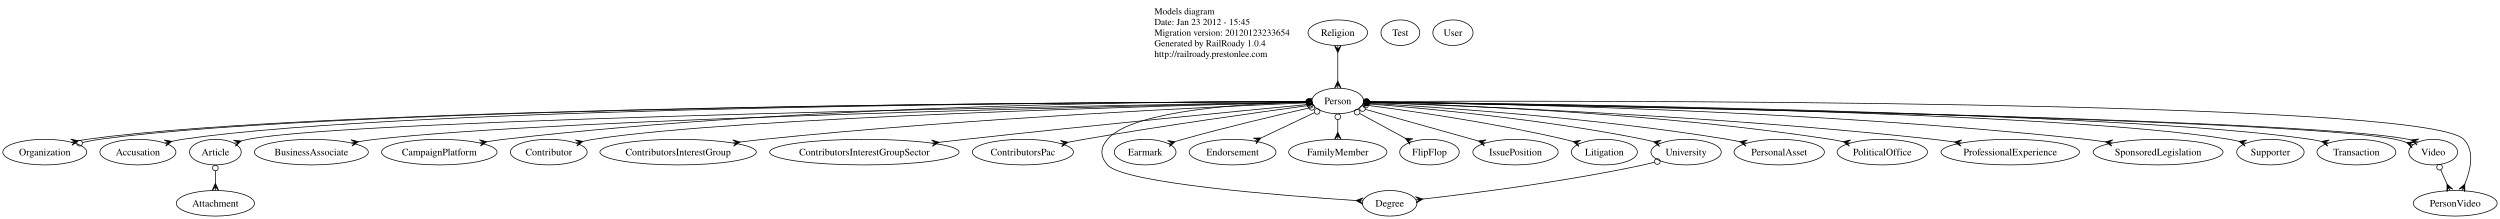
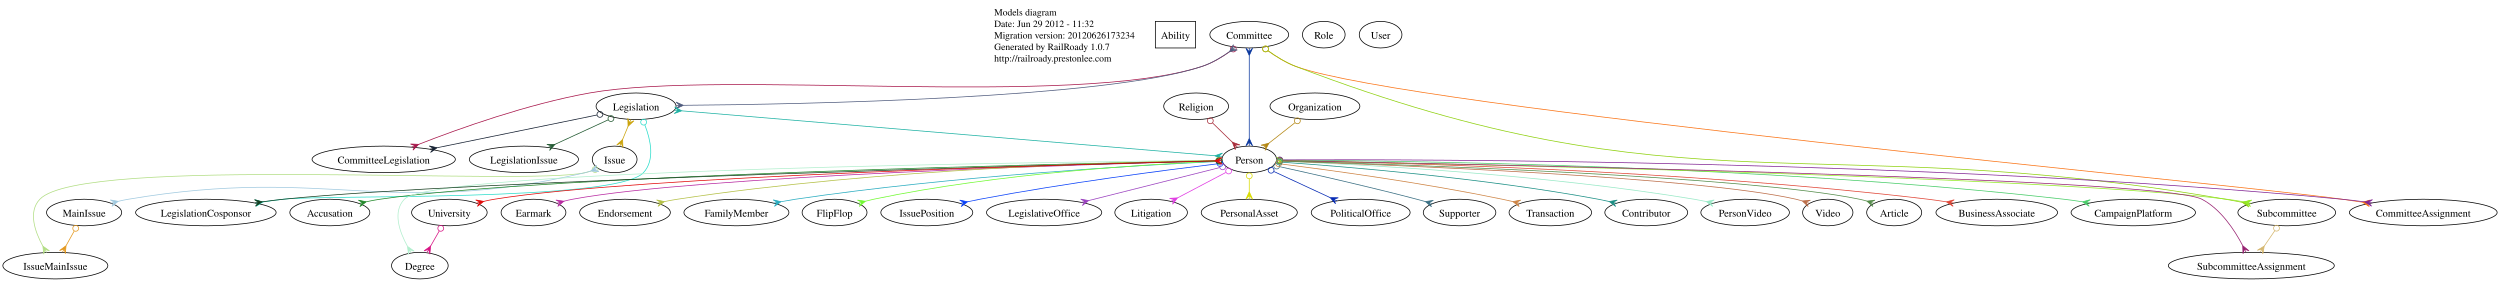
- <svg xmlns="http://www.w3.org/2000/svg" width="3517pt" height="308pt" viewBox="0.00 0.00 3517.00 308.00">
-   <g id="graph1" class="graph" transform="scale(1 1) rotate(0) translate(4 304)">
-     <polygon fill="white" stroke="white" points="-4,5 -4,-304 3514,-304 3514,5 -4,5" />
+ <svg xmlns="http://www.w3.org/2000/svg" width="3388pt" height="382pt" viewBox="0.00 0.00 3388.00 382.00">
+   <g id="graph1" class="graph" transform="scale(1 1) rotate(0) translate(4 378)">
+     <polygon fill="white" stroke="white" points="-4,5 -4,-378 3385,-378 3385,5 -4,5" />
    <g id="node1" class="node">
-       <text text-anchor="start" x="1620" y="-283.8" font-family="Times,serif" font-size="13.00">Models diagram</text>
-       <text text-anchor="start" x="1620" y="-268.8" font-family="Times,serif" font-size="13.00">Date: Jan 23 2012 - 15:45</text>
-       <text text-anchor="start" x="1620" y="-253.8" font-family="Times,serif" font-size="13.00">Migration version: 20120123233654</text>
-       <text text-anchor="start" x="1620" y="-238.8" font-family="Times,serif" font-size="13.00">Generated by RailRoady 1.0.4</text>
-       <text text-anchor="start" x="1620" y="-223.8" font-family="Times,serif" font-size="13.00">http://railroady.prestonlee.com</text>
+       <text text-anchor="start" x="1343.31" y="-357" font-family="Times,serif" font-size="13.00">Models diagram</text>
+       <text text-anchor="start" x="1343.31" y="-341.4" font-family="Times,serif" font-size="13.00">Date: Jun 29 2012 - 11:32</text>
+       <text text-anchor="start" x="1343.31" y="-325.8" font-family="Times,serif" font-size="13.00">Migration version: 20120626173234</text>
+       <text text-anchor="start" x="1343.31" y="-310.2" font-family="Times,serif" font-size="13.00">Generated by RailRoady 1.0.7</text>
+       <text text-anchor="start" x="1343.31" y="-294.6" font-family="Times,serif" font-size="13.00">http://railroady.prestonlee.com</text>
    </g>
    <g id="node2" class="node">
-       <ellipse fill="none" stroke="black" cx="190" cy="-90" rx="53.498" ry="18" />
-       <text text-anchor="middle" x="190" y="-85.4" font-family="Times,serif" font-size="14.00">Accusation</text>
+       <polygon fill="none" stroke="black" points="1616.26,-349 1561.74,-349 1561.74,-313 1616.26,-313 1616.26,-349" />
+       <text text-anchor="middle" x="1589" y="-325.4" font-family="Times,serif" font-size="14.00">Ability</text>
    </g>
    <g id="node3" class="node">
-       <ellipse fill="none" stroke="black" cx="299" cy="-90" rx="36.344" ry="18" />
-       <text text-anchor="middle" x="299" y="-85.4" font-family="Times,serif" font-size="14.00">Article</text>
+       <ellipse fill="none" stroke="black" cx="443" cy="-90" rx="54.218" ry="18" />
+       <text text-anchor="middle" x="443" y="-84.4" font-family="Times,serif" font-size="14.00">Accusation</text>
    </g>
    <g id="node4" class="node">
-       <ellipse fill="none" stroke="black" cx="299" cy="-18" rx="55.011" ry="18" />
-       <text text-anchor="middle" x="299" y="-13.4" font-family="Times,serif" font-size="14.00">Attachment</text>
+       <ellipse fill="none" stroke="black" cx="2702" cy="-90" rx="82.382" ry="18" />
+       <text text-anchor="middle" x="2702" y="-84.4" font-family="Times,serif" font-size="14.00">BusinessAssociate</text>
+     </g>
+     <g id="node5" class="node">
+       <ellipse fill="none" stroke="black" cx="2887" cy="-90" rx="84.287" ry="18" />
+       <text text-anchor="middle" x="2887" y="-84.4" font-family="Times,serif" font-size="14.00">CampaignPlatform</text>
+     </g>
+     <g id="node6" class="node">
+       <ellipse fill="none" stroke="black" cx="1689" cy="-331" rx="53.426" ry="18" />
+       <text text-anchor="middle" x="1689" y="-325.4" font-family="Times,serif" font-size="14.00">Committee</text>
+     </g>
+     <g id="node7" class="node">
+       <ellipse fill="none" stroke="black" cx="3280" cy="-90" rx="100.135" ry="18" />
+       <text text-anchor="middle" x="3280" y="-84.4" font-family="Times,serif" font-size="14.00">CommitteeAssignment</text>
+     </g>
+     <g id="edge4" class="edge">
+       <path fill="none" stroke="#fa7315" d="M1714.34,-309.201C1725.29,-301.288 1738.64,-292.985 1752,-288 1900.8,-232.478 3012.73,-130.13 3170,-108 3178.92,-106.744 3188.25,-105.382 3197.53,-103.994" />
+       <ellipse fill="none" stroke="#fa7315" cx="1711.06" cy="-311.651" rx="4" ry="4" />
+       <polygon fill="#fa7315" stroke="#fa7315" points="3197.67,-103.972 3208.23,-106.93 3202.61,-103.226 3207.56,-102.481 3207.56,-102.481 3207.56,-102.481 3202.61,-103.226 3206.89,-98.031 3197.67,-103.972 3197.67,-103.972" />
+     </g>
+     <g id="node8" class="node">
+       <ellipse fill="none" stroke="black" cx="516" cy="-162" rx="97.096" ry="18" />
+       <text text-anchor="middle" x="516" y="-156.4" font-family="Times,serif" font-size="14.00">CommitteeLegislation</text>
+     </g>
+     <g id="edge8" class="edge">
+       <path fill="none" stroke="#a61348" d="M1663.91,-309.01C1652.72,-300.895 1638.93,-292.494 1625,-288 1449.3,-231.32 976.764,-284.338 795,-252 711.419,-237.13 618.175,-203.795 563.431,-182.409" />
+       <ellipse fill="none" stroke="#a61348" cx="1667.33" cy="-311.582" rx="4" ry="4" />
+       <polygon fill="#a61348" stroke="#a61348" points="563.301,-182.357 555.647,-174.505 558.649,-180.525 553.997,-178.692 553.997,-178.692 553.997,-178.692 558.649,-180.525 552.348,-182.879 563.301,-182.357 563.301,-182.357" />
+     </g>
+     <g id="node17" class="node">
+       <ellipse fill="none" stroke="black" cx="858" cy="-234" rx="54.225" ry="18" />
+       <text text-anchor="middle" x="858" y="-228.4" font-family="Times,serif" font-size="14.00">Legislation</text>
+     </g>
+     <g id="edge10" class="edge">
+       <path fill="none" stroke="#505c7e" d="M1662.01,-307.863C1651.16,-300.194 1638.12,-292.418 1625,-288 1495.5,-244.383 1082.49,-236.633 922.331,-235.278" />
+       <polygon fill="#505c7e" stroke="#505c7e" points="1662.16,-307.978 1667.52,-317.543 1666.18,-310.951 1670.2,-313.925 1670.2,-313.925 1670.2,-313.925 1666.18,-310.951 1672.88,-310.308 1662.16,-307.978 1662.16,-307.978" />
+       <polygon fill="#505c7e" stroke="#505c7e" points="922.153,-235.276 912.189,-230.697 917.153,-235.237 912.153,-235.197 912.153,-235.197 912.153,-235.197 917.153,-235.237 912.118,-239.697 922.153,-235.276 922.153,-235.276" />
+     </g>
+     <g id="node24" class="node">
+       <ellipse fill="none" stroke="black" cx="1689" cy="-162" rx="36.988" ry="18" />
+       <text text-anchor="middle" x="1689" y="-156.4" font-family="Times,serif" font-size="14.00">Person</text>
+     </g>
+     <g id="edge6" class="edge">
+       <path fill="none" stroke="#09369d" d="M1689,-302.412C1689,-271.426 1689,-221.434 1689,-190.489" />
+       <polygon fill="#09369d" stroke="#09369d" points="1689,-302.757 1684.5,-312.757 1689,-307.757 1689,-312.757 1689,-312.757 1689,-312.757 1689,-307.757 1693.5,-312.757 1689,-302.757 1689,-302.757" />
+       <polygon fill="#09369d" stroke="#09369d" points="1689,-190.399 1693.5,-180.399 1689,-185.399 1689,-180.399 1689,-180.399 1689,-180.399 1689,-185.399 1684.5,-180.399 1689,-190.399 1689,-190.399" />
+     </g>
+     <g id="node29" class="node">
+       <ellipse fill="none" stroke="black" cx="3095" cy="-90" rx="66.237" ry="18" />
+       <text text-anchor="middle" x="3095" y="-84.4" font-family="Times,serif" font-size="14.00">Subcommittee</text>
    </g>
    <g id="edge2" class="edge">
-       <path fill="none" stroke="black" d="M299,-63.64C299,-58.063 299,-52.132 299,-46.476" />
-       <ellipse fill="none" stroke="black" cx="299" cy="-67.697" rx="4" ry="4" />
-       <polygon fill="black" stroke="black" points="299,-46.104 303.5,-36.104 299,-41.104 299,-36.104 299,-36.104 299,-36.104 299,-41.104 294.5,-36.104 299,-46.104 299,-46.104" />
-     </g>
-     <g id="node5" class="node">
-       <ellipse fill="none" stroke="black" cx="434" cy="-90" rx="80.248" ry="18" />
-       <text text-anchor="middle" x="434" y="-85.4" font-family="Times,serif" font-size="14.00">BusinessAssociate</text>
-     </g>
-     <g id="node6" class="node">
-       <ellipse fill="none" stroke="black" cx="614" cy="-90" rx="81.254" ry="18" />
-       <text text-anchor="middle" x="614" y="-85.4" font-family="Times,serif" font-size="14.00">CampaignPlatform</text>
-     </g>
-     <g id="node7" class="node">
-       <ellipse fill="none" stroke="black" cx="768" cy="-90" rx="54.006" ry="18" />
-       <text text-anchor="middle" x="768" y="-85.4" font-family="Times,serif" font-size="14.00">Contributor</text>
-     </g>
-     <g id="node8" class="node">
-       <ellipse fill="none" stroke="black" cx="950" cy="-90" rx="110.022" ry="18" />
-       <text text-anchor="middle" x="950" y="-85.4" font-family="Times,serif" font-size="14.00">ContributorsInterestGroup</text>
+       <path fill="none" stroke="#8fd00f" d="M1714.38,-309.304C1725.33,-301.408 1738.68,-293.09 1752,-288 2280.43,-86.106 2454.66,-204.797 3012,-108 3019.36,-106.722 3027.06,-105.283 3034.68,-103.797" />
+       <ellipse fill="none" stroke="#8fd00f" cx="1711.1" cy="-311.746" rx="4" ry="4" />
+       <polygon fill="#8fd00f" stroke="#8fd00f" points="3034.81,-103.771 3045.49,-106.239 3039.71,-102.798 3044.62,-101.825 3044.62,-101.825 3044.62,-101.825 3039.71,-102.798 3043.74,-97.411 3034.81,-103.771 3034.81,-103.771" />
    </g>
    <g id="node9" class="node">
-       <ellipse fill="none" stroke="black" cx="1212" cy="-90" rx="133.24" ry="18" />
-       <text text-anchor="middle" x="1212" y="-85.4" font-family="Times,serif" font-size="14.00">ContributorsInterestGroupSector</text>
+       <ellipse fill="none" stroke="black" cx="565" cy="-18" rx="38.371" ry="18" />
+       <text text-anchor="middle" x="565" y="-12.4" font-family="Times,serif" font-size="14.00">Degree</text>
    </g>
    <g id="node10" class="node">
-       <ellipse fill="none" stroke="black" cx="1435" cy="-90" rx="71.169" ry="18" />
-       <text text-anchor="middle" x="1435" y="-85.4" font-family="Times,serif" font-size="14.00">ContributorsPac</text>
+       <ellipse fill="none" stroke="black" cx="719" cy="-90" rx="43.921" ry="18" />
+       <text text-anchor="middle" x="719" y="-84.4" font-family="Times,serif" font-size="14.00">Earmark</text>
    </g>
    <g id="node11" class="node">
-       <ellipse fill="none" stroke="black" cx="1951" cy="-18" rx="38.356" ry="18" />
-       <text text-anchor="middle" x="1951" y="-13.4" font-family="Times,serif" font-size="14.00">Degree</text>
+       <ellipse fill="none" stroke="black" cx="843" cy="-90" rx="61.485" ry="18" />
+       <text text-anchor="middle" x="843" y="-84.4" font-family="Times,serif" font-size="14.00">Endorsement</text>
    </g>
    <g id="node12" class="node">
-       <ellipse fill="none" stroke="black" cx="1607" cy="-90" rx="43.404" ry="18" />
-       <text text-anchor="middle" x="1607" y="-85.4" font-family="Times,serif" font-size="14.00">Earmark</text>
+       <ellipse fill="none" stroke="black" cx="994" cy="-90" rx="71.171" ry="18" />
+       <text text-anchor="middle" x="994" y="-84.4" font-family="Times,serif" font-size="14.00">FamilyMember</text>
    </g>
    <g id="node13" class="node">
-       <ellipse fill="none" stroke="black" cx="1730" cy="-90" rx="61.067" ry="18" />
-       <text text-anchor="middle" x="1730" y="-85.4" font-family="Times,serif" font-size="14.00">Endorsement</text>
+       <ellipse fill="none" stroke="black" cx="1127" cy="-90" rx="43.97" ry="18" />
+       <text text-anchor="middle" x="1127" y="-84.4" font-family="Times,serif" font-size="14.00">FlipFlop</text>
    </g>
    <g id="node14" class="node">
-       <ellipse fill="none" stroke="black" cx="1878" cy="-90" rx="69.142" ry="18" />
-       <text text-anchor="middle" x="1878" y="-85.4" font-family="Times,serif" font-size="14.00">FamilyMember</text>
+       <ellipse fill="none" stroke="black" cx="829" cy="-162" rx="30.327" ry="18" />
+       <text text-anchor="middle" x="829" y="-156.4" font-family="Times,serif" font-size="14.00">Issue</text>
    </g>
    <g id="node15" class="node">
-       <ellipse fill="none" stroke="black" cx="2007" cy="-90" rx="41.895" ry="18" />
-       <text text-anchor="middle" x="2007" y="-85.4" font-family="Times,serif" font-size="14.00">FlipFlop</text>
+       <ellipse fill="none" stroke="black" cx="71" cy="-18" rx="71.171" ry="18" />
+       <text text-anchor="middle" x="71" y="-12.4" font-family="Times,serif" font-size="14.00">IssueMainIssue</text>
+     </g>
+     <g id="edge12" class="edge">
+       <path fill="none" stroke="#b1dd83" d="M798.498,-146.757C795.34,-145.67 792.137,-144.719 789,-144 708.869,-125.637 106.698,-167.528 50,-108 33.931,-91.129 43.187,-64.352 54.013,-44.572" />
+       <ellipse fill="none" stroke="#b1dd83" cx="802.458" cy="-148.26" rx="4" ry="4" />
+       <polygon fill="#b1dd83" stroke="#b1dd83" points="54.119,-44.392 63.062,-38.045 56.65,-40.08 59.181,-35.767 59.181,-35.767 59.181,-35.767 56.65,-40.08 55.3,-33.49 54.119,-44.392 54.119,-44.392" />
+     </g>
+     <g id="node22" class="node">
+       <ellipse fill="none" stroke="black" cx="110" cy="-90" rx="50.903" ry="18" />
+       <text text-anchor="middle" x="110" y="-84.4" font-family="Times,serif" font-size="14.00">MainIssue</text>
+     </g>
+     <g id="edge14" class="edge">
+       <path fill="none" stroke="#a0c9df" d="M796.593,-146.148C794.057,-145.32 791.507,-144.587 789,-144 520.68,-81.18 441.738,-153.833 170,-108 165.556,-107.25 160.971,-106.295 156.408,-105.221" />
+       <polygon fill="#a0c9df" stroke="#a0c9df" points="796.816,-146.232 804.62,-153.936 801.503,-147.975 806.189,-149.719 806.189,-149.719 806.189,-149.719 801.503,-147.975 807.758,-145.501 796.816,-146.232 796.816,-146.232" />
+       <polygon fill="#a0c9df" stroke="#a0c9df" points="156.212,-105.171 147.625,-98.351 151.365,-103.942 146.519,-102.713 146.519,-102.713 146.519,-102.713 151.365,-103.942 145.412,-107.075 156.212,-105.171 156.212,-105.171" />
    </g>
    <g id="node16" class="node">
-       <ellipse fill="none" stroke="black" cx="2128" cy="-90" rx="60.061" ry="18" />
-       <text text-anchor="middle" x="2128" y="-85.4" font-family="Times,serif" font-size="14.00">IssuePosition</text>
-     </g>
-     <g id="node17" class="node">
-       <ellipse fill="none" stroke="black" cx="2253" cy="-90" rx="46.437" ry="18" />
-       <text text-anchor="middle" x="2253" y="-85.4" font-family="Times,serif" font-size="14.00">Litigation</text>
+       <ellipse fill="none" stroke="black" cx="1252" cy="-90" rx="62.32" ry="18" />
+       <text text-anchor="middle" x="1252" y="-84.4" font-family="Times,serif" font-size="14.00">IssuePosition</text>
+     </g>
+     <g id="edge16" class="edge">
+       <path fill="none" stroke="#152031" d="M804.948,-222.141C746.922,-210.265 653.563,-191.156 588.732,-177.887" />
+       <ellipse fill="none" stroke="#152031" cx="809.019" cy="-222.975" rx="4" ry="4" />
+       <polygon fill="#152031" stroke="#152031" points="588.378,-177.814 579.484,-171.4 583.48,-176.812 578.581,-175.809 578.581,-175.809 578.581,-175.809 583.48,-176.812 577.679,-180.218 588.378,-177.814 588.378,-177.814" />
+     </g>
+     <g id="edge24" class="edge">
+       <path fill="none" stroke="#cba30c" d="M847.11,-206.714C844.716,-200.935 842.182,-194.818 839.792,-189.049" />
+       <polygon fill="#cba30c" stroke="#cba30c" points="847.152,-206.816 846.823,-217.777 849.066,-211.436 850.98,-216.055 850.98,-216.055 850.98,-216.055 849.066,-211.436 855.137,-214.333 847.152,-206.816 847.152,-206.816" />
+       <polygon fill="#cba30c" stroke="#cba30c" points="839.783,-189.028 840.113,-178.067 837.869,-184.408 835.955,-179.789 835.955,-179.789 835.955,-179.789 837.869,-184.408 831.798,-181.511 839.783,-189.028 839.783,-189.028" />
    </g>
    <g id="node18" class="node">
-       <ellipse fill="none" stroke="black" cx="59" cy="-90" rx="59.048" ry="18" />
-       <text text-anchor="middle" x="59" y="-85.4" font-family="Times,serif" font-size="14.00">Organization</text>
+       <ellipse fill="none" stroke="black" cx="275" cy="-90" rx="95.2" ry="18" />
+       <text text-anchor="middle" x="275" y="-84.4" font-family="Times,serif" font-size="14.00">LegislationCosponsor</text>
+     </g>
+     <g id="edge18" class="edge">
+       <path fill="none" stroke="#2adcca" d="M869.876,-208.68C877.706,-188.735 883.882,-161.097 868,-144 830.996,-104.166 433.997,-114.351 380,-108 371.043,-106.947 361.683,-105.676 352.399,-104.311" />
+       <ellipse fill="none" stroke="#2adcca" cx="868.272" cy="-212.487" rx="4" ry="4" />
+       <polygon fill="#2adcca" stroke="#2adcca" points="352.265,-104.29 343.049,-98.347 347.321,-103.544 342.377,-102.797 342.377,-102.797 342.377,-102.797 347.321,-103.544 341.705,-107.246 352.265,-104.29 352.265,-104.29" />
    </g>
    <g id="node19" class="node">
-       <ellipse fill="none" stroke="black" cx="1878" cy="-162" rx="36.344" ry="18" />
-       <text text-anchor="middle" x="1878" y="-157.4" font-family="Times,serif" font-size="14.00">Person</text>
-     </g>
-     <g id="edge4" class="edge">
-       <path fill="none" stroke="black" d="M112.03,-103.499C120.052,-105.31 128.225,-106.923 136,-108 477.742,-155.329 1589.02,-160.396 1831.18,-160.936" />
-       <ellipse fill="none" stroke="black" cx="107.973" cy="-102.547" rx="4" ry="4" />
-       <polygon fill="black" stroke="black" points="1831.4,-160.936 1841.39,-165.457 1836.4,-160.947 1841.4,-160.957 1841.4,-160.957 1841.4,-160.957 1836.4,-160.947 1841.4,-156.457 1831.4,-160.936 1831.4,-160.936" />
+       <ellipse fill="none" stroke="black" cx="706" cy="-162" rx="73.996" ry="18" />
+       <text text-anchor="middle" x="706" y="-156.4" font-family="Times,serif" font-size="14.00">LegislationIssue</text>
+     </g>
+     <g id="edge22" class="edge">
+       <path fill="none" stroke="#1f572f" d="M820.121,-215.556C798.3,-205.507 770.821,-192.852 748.295,-182.478" />
+       <ellipse fill="none" stroke="#1f572f" cx="823.973" cy="-217.329" rx="4" ry="4" />
+       <polygon fill="#1f572f" stroke="#1f572f" points="748.059,-182.369 740.858,-174.099 743.517,-180.278 738.976,-178.186 738.976,-178.186 738.976,-178.186 743.517,-180.278 737.094,-182.274 748.059,-182.369 748.059,-182.369" />
+     </g>
+     <g id="edge20" class="edge">
+       <path fill="none" stroke="#1db1a3" d="M920.366,-227.747C1080.14,-214.288 1501.44,-178.799 1642.34,-166.93" />
+       <polygon fill="#1db1a3" stroke="#1db1a3" points="919.947,-227.782 909.605,-224.137 914.965,-228.201 909.983,-228.621 909.983,-228.621 909.983,-228.621 914.965,-228.201 910.361,-233.105 919.947,-227.782 919.947,-227.782" />
+       <polygon fill="#1db1a3" stroke="#1db1a3" points="1642.42,-166.924 1652.76,-170.568 1647.4,-166.504 1652.39,-166.084 1652.39,-166.084 1652.39,-166.084 1647.4,-166.504 1652.01,-161.6 1642.42,-166.924 1642.42,-166.924" />
+     </g>
+     <g id="node20" class="node">
+       <ellipse fill="none" stroke="black" cx="1411" cy="-90" rx="78.111" ry="18" />
+       <text text-anchor="middle" x="1411" y="-84.4" font-family="Times,serif" font-size="14.00">LegislativeOffice</text>
+     </g>
+     <g id="node21" class="node">
+       <ellipse fill="none" stroke="black" cx="1556" cy="-90" rx="49.183" ry="18" />
+       <text text-anchor="middle" x="1556" y="-84.4" font-family="Times,serif" font-size="14.00">Litigation</text>
    </g>
    <g id="edge26" class="edge">
-       <path fill="none" stroke="black" d="M1833.32,-160.936C1605.35,-160.396 570.309,-155.335 253,-108 248.016,-107.256 242.861,-106.258 237.746,-105.116" />
-       <ellipse fill="none" stroke="black" cx="1837.4" cy="-160.945" rx="4" ry="4" />
-       <polygon fill="black" stroke="black" points="237.736,-105.113 229.068,-98.396 232.875,-103.942 228.014,-102.771 228.014,-102.771 228.014,-102.771 232.875,-103.942 226.96,-107.146 237.736,-105.113 237.736,-105.113" />
+       <path fill="none" stroke="#e3981e" d="M96.532,-64.827C93.015,-58.515 89.208,-51.681 85.634,-45.266" />
+       <ellipse fill="none" stroke="#e3981e" cx="98.612" cy="-68.561" rx="4" ry="4" />
+       <polygon fill="#e3981e" stroke="#e3981e" points="85.492,-45.011 84.556,-34.085 83.058,-40.643 80.625,-36.275 80.625,-36.275 80.625,-36.275 83.058,-40.643 76.694,-38.465 85.492,-45.011 85.492,-45.011" />
+     </g>
+     <g id="node23" class="node">
+       <ellipse fill="none" stroke="black" cx="1778" cy="-234" rx="60.918" ry="18" />
+       <text text-anchor="middle" x="1778" y="-228.4" font-family="Times,serif" font-size="14.00">Organization</text>
+     </g>
+     <g id="edge28" class="edge">
+       <path fill="none" stroke="#b38611" d="M1750.76,-211.573C1739.65,-202.834 1726.84,-192.759 1715.77,-184.058" />
+       <ellipse fill="none" stroke="#b38611" cx="1754.21" cy="-214.292" rx="4" ry="4" />
+       <polygon fill="#b38611" stroke="#b38611" points="1715.57,-183.899 1710.49,-174.18 1711.64,-180.808 1707.71,-177.717 1707.71,-177.717 1707.71,-177.717 1711.64,-180.808 1704.93,-181.254 1715.57,-183.899 1715.57,-183.899" />
+     </g>
+     <g id="edge60" class="edge">
+       <path fill="none" stroke="#1f8627" d="M1643.96,-160.178C1456.28,-156.57 735.806,-140.82 511,-108 505.06,-107.133 498.885,-105.969 492.785,-104.654" />
+       <ellipse fill="none" stroke="#1f8627" cx="1647.97" cy="-160.255" rx="4" ry="4" />
+       <polygon fill="#1f8627" stroke="#1f8627" points="492.392,-104.564 483.653,-97.94 487.519,-103.445 482.646,-102.326 482.646,-102.326 482.646,-102.326 487.519,-103.445 481.639,-106.712 492.392,-104.564 492.392,-104.564" />
+     </g>
+     <g id="edge42" class="edge">
+       <path fill="none" stroke="#df4435" d="M1734.46,-160.362C1868.7,-158.052 2274.86,-148.01 2609,-108 2616.99,-107.043 2625.34,-105.828 2633.61,-104.49" />
+       <ellipse fill="none" stroke="#df4435" cx="1730.39" cy="-160.43" rx="4" ry="4" />
+       <polygon fill="#df4435" stroke="#df4435" points="2633.77,-104.464 2644.37,-107.243 2638.7,-103.635 2643.63,-102.805 2643.63,-102.805 2643.63,-102.805 2638.7,-103.635 2642.88,-98.368 2633.77,-104.464 2633.77,-104.464" />
+     </g>
+     <g id="edge58" class="edge">
+       <path fill="none" stroke="#47cb68" d="M1734.5,-160.946C1885.59,-160.313 2384.15,-154.581 2793,-108 2801.08,-107.079 2809.52,-105.887 2817.88,-104.561" />
+       <ellipse fill="none" stroke="#47cb68" cx="1730.31" cy="-160.962" rx="4" ry="4" />
+       <polygon fill="#47cb68" stroke="#47cb68" points="2818.14,-104.518 2828.74,-107.327 2823.07,-103.703 2828.01,-102.887 2828.01,-102.887 2828.01,-102.887 2823.07,-103.703 2827.27,-98.447 2818.14,-104.518 2818.14,-104.518" />
+     </g>
+     <g id="edge38" class="edge">
+       <path fill="none" stroke="#812594" d="M1734.56,-161.318C1916.17,-162.173 2605.86,-161.5 3170,-108 3179.88,-107.063 3190.23,-105.817 3200.46,-104.424" />
+       <ellipse fill="none" stroke="#812594" cx="1730.3" cy="-161.296" rx="4" ry="4" />
+       <polygon fill="#812594" stroke="#812594" points="3200.72,-104.387 3211.25,-107.444 3205.67,-103.688 3210.62,-102.989 3210.62,-102.989 3210.62,-102.989 3205.67,-103.688 3209.99,-98.533 3200.72,-104.387 3200.72,-104.387" />
    </g>
    <g id="edge48" class="edge">
-       <path fill="none" stroke="black" d="M1833.64,-160.309C1597.6,-156.521 494.21,-137.359 345,-108 341.826,-107.375 338.58,-106.562 335.354,-105.629" />
-       <ellipse fill="none" stroke="black" cx="1837.67" cy="-160.374" rx="4" ry="4" />
-       <polygon fill="black" stroke="black" points="335.341,-105.624 327.215,-98.261 330.585,-104.083 325.828,-102.542 325.828,-102.542 325.828,-102.542 330.585,-104.083 324.441,-106.823 335.341,-105.624 335.341,-105.624" />
-     </g>
-     <g id="edge8" class="edge">
-       <path fill="none" stroke="black" d="M1833.5,-160.142C1629.96,-156.083 786.401,-137.753 524,-108 516.335,-107.131 508.342,-105.981 500.422,-104.687" />
-       <ellipse fill="none" stroke="black" cx="1837.59" cy="-160.223" rx="4" ry="4" />
-       <polygon fill="black" stroke="black" points="500.315,-104.669 491.217,-98.546 495.387,-103.825 490.458,-102.982 490.458,-102.982 490.458,-102.982 495.387,-103.825 489.699,-107.417 500.315,-104.669 500.315,-104.669" />
-     </g>
-     <g id="edge24" class="edge">
-       <path fill="none" stroke="black" d="M1833.36,-161.22C1677.43,-161.513 1142.69,-158.521 705,-108 697.254,-107.106 689.176,-105.94 681.169,-104.638" />
-       <ellipse fill="none" stroke="black" cx="1837.37" cy="-161.211" rx="4" ry="4" />
-       <polygon fill="black" stroke="black" points="680.955,-104.601 671.851,-98.489 676.026,-103.763 671.096,-102.925 671.096,-102.925 671.096,-102.925 676.026,-103.763 670.342,-107.362 680.955,-104.601 680.955,-104.601" />
+       <path fill="none" stroke="#b1eecd" d="M1643.39,-160.628C1435.08,-158.712 582.587,-148.415 544,-108 527.816,-91.049 537.28,-64.054 548.193,-44.234" />
+       <ellipse fill="none" stroke="#b1eecd" cx="1647.68" cy="-160.667" rx="4" ry="4" />
+       <polygon fill="#b1eecd" stroke="#b1eecd" points="548.309,-44.038 557.267,-37.713 550.85,-39.732 553.392,-35.426 553.392,-35.426 553.392,-35.426 550.85,-39.732 549.516,-33.139 548.309,-44.038 548.309,-44.038" />
+     </g>
+     <g id="edge66" class="edge">
+       <path fill="none" stroke="#b728a0" d="M1643.74,-159.896C1483.29,-155.747 942.19,-139.684 772,-108 768.156,-107.284 764.202,-106.37 760.27,-105.338" />
+       <ellipse fill="none" stroke="#b728a0" cx="1647.98" cy="-160.005" rx="4" ry="4" />
+       <polygon fill="#b728a0" stroke="#b728a0" points="760.229,-105.326 751.853,-98.249 755.422,-103.951 750.615,-102.575 750.615,-102.575 750.615,-102.575 755.422,-103.951 749.377,-106.902 760.229,-105.326 760.229,-105.326" />
+     </g>
+     <g id="edge52" class="edge">
+       <path fill="none" stroke="#b3bf45" d="M1643.38,-160.529C1523.28,-158.717 1188.7,-149.98 914,-108 908.301,-107.129 902.386,-106.031 896.511,-104.814" />
+       <ellipse fill="none" stroke="#b3bf45" cx="1647.65" cy="-160.59" rx="4" ry="4" />
+       <polygon fill="#b3bf45" stroke="#b3bf45" points="896.478,-104.807 887.669,-98.276 891.593,-103.74 886.708,-102.673 886.708,-102.673 886.708,-102.673 891.593,-103.74 885.748,-107.069 896.478,-104.807 896.478,-104.807" />
+     </g>
+     <g id="edge40" class="edge">
+       <path fill="none" stroke="#27abbf" d="M1643.84,-159.02C1541.81,-154.129 1285.87,-139.518 1074,-108 1067.73,-107.068 1061.22,-105.944 1054.74,-104.724" />
+       <ellipse fill="none" stroke="#27abbf" cx="1648.08" cy="-159.22" rx="4" ry="4" />
+       <polygon fill="#27abbf" stroke="#27abbf" points="1054.43,-104.663 1045.48,-98.324 1049.52,-103.702 1044.61,-102.74 1044.61,-102.74 1044.61,-102.74 1049.52,-103.702 1043.75,-107.156 1054.43,-104.663 1054.43,-104.663" />
+     </g>
+     <g id="edge56" class="edge">
+       <path fill="none" stroke="#70f931" d="M1643.84,-159.426C1554.41,-155.625 1348.84,-143.47 1180,-108 1176.38,-107.24 1172.66,-106.328 1168.95,-105.325" />
+       <ellipse fill="none" stroke="#70f931" cx="1647.87" cy="-159.593" rx="4" ry="4" />
+       <polygon fill="#70f931" stroke="#70f931" points="1168.83,-105.291 1160.48,-98.183 1164.03,-103.898 1159.23,-102.505 1159.23,-102.505 1159.23,-102.505 1164.03,-103.898 1157.98,-106.827 1168.83,-105.291 1168.83,-105.291" />
+     </g>
+     <g id="edge54" class="edge">
+       <path fill="none" stroke="#073ff8" d="M1645.31,-155.913C1576.61,-147.633 1439.3,-129.94 1324,-108 1318.64,-106.98 1313.07,-105.83 1307.52,-104.621" />
+       <ellipse fill="none" stroke="#073ff8" cx="1649.36" cy="-156.399" rx="4" ry="4" />
+       <polygon fill="#073ff8" stroke="#073ff8" points="1307.34,-104.581 1298.56,-98.006 1302.46,-103.489 1297.58,-102.397 1297.58,-102.397 1297.58,-102.397 1302.46,-103.489 1296.59,-106.789 1307.34,-104.581 1307.34,-104.581" />
+     </g>
+     <g id="edge32" class="edge">
+       <path fill="none" stroke="#163d1f" d="M1643.73,-159.898C1443.12,-154.902 633.069,-133.517 380,-108 370.727,-107.065 361.03,-105.838 351.435,-104.47" />
+       <ellipse fill="none" stroke="#163d1f" cx="1648" cy="-160.004" rx="4" ry="4" />
+       <polygon fill="#163d1f" stroke="#163d1f" points="351.389,-104.464 342.155,-98.549 346.442,-103.732 341.496,-103.001 341.496,-103.001 341.496,-103.001 346.442,-103.732 340.838,-107.452 351.389,-104.464 351.389,-104.464" />
+     </g>
+     <g id="edge30" class="edge">
+       <path fill="none" stroke="#9a41bf" d="M1648.92,-150.908C1602.41,-139.196 1525.22,-119.76 1471.42,-106.214" />
+       <ellipse fill="none" stroke="#9a41bf" cx="1652.96" cy="-151.925" rx="4" ry="4" />
+       <polygon fill="#9a41bf" stroke="#9a41bf" points="1471.36,-106.198 1462.76,-99.392 1466.51,-104.977 1461.66,-103.756 1461.66,-103.756 1461.66,-103.756 1466.51,-104.977 1460.56,-108.12 1471.36,-106.198 1471.36,-106.198" />
+     </g>
+     <g id="edge62" class="edge">
+       <path fill="none" stroke="#e03be2" d="M1657.24,-144.282C1637.6,-133.945 1612.34,-120.651 1591.96,-109.928" />
+       <ellipse fill="none" stroke="#e03be2" cx="1661.07" cy="-146.298" rx="4" ry="4" />
+       <polygon fill="#e03be2" stroke="#e03be2" points="1591.83,-109.86 1585.08,-101.22 1587.41,-107.531 1582.98,-105.202 1582.98,-105.202 1582.98,-105.202 1587.41,-107.531 1580.89,-109.185 1591.83,-109.86 1591.83,-109.86" />
+     </g>
+     <g id="node25" class="node">
+       <ellipse fill="none" stroke="black" cx="1689" cy="-90" rx="65.132" ry="18" />
+       <text text-anchor="middle" x="1689" y="-84.4" font-family="Times,serif" font-size="14.00">PersonalAsset</text>
+     </g>
+     <g id="edge44" class="edge">
+       <path fill="none" stroke="#d9db00" d="M1689,-135.64C1689,-130.063 1689,-124.132 1689,-118.476" />
+       <ellipse fill="none" stroke="#d9db00" cx="1689" cy="-139.697" rx="4" ry="4" />
+       <polygon fill="#d9db00" stroke="#d9db00" points="1689,-118.104 1693.5,-108.104 1689,-113.104 1689,-108.104 1689,-108.104 1689,-108.104 1689,-113.104 1684.5,-108.104 1689,-118.104 1689,-118.104" />
+     </g>
+     <g id="node26" class="node">
+       <ellipse fill="none" stroke="black" cx="1840" cy="-90" rx="67.035" ry="18" />
+       <text text-anchor="middle" x="1840" y="-84.4" font-family="Times,serif" font-size="14.00">PoliticalOffice</text>
+     </g>
+     <g id="edge64" class="edge">
+       <path fill="none" stroke="#0328b3" d="M1722.53,-145.455C1744.99,-135.045 1774.71,-121.269 1798.63,-110.178" />
+       <ellipse fill="none" stroke="#0328b3" cx="1718.59" cy="-147.284" rx="4" ry="4" />
+       <polygon fill="#0328b3" stroke="#0328b3" points="1798.75,-110.123 1809.71,-110 1803.29,-108.02 1807.82,-105.917 1807.82,-105.917 1807.82,-105.917 1803.29,-108.02 1805.93,-101.835 1798.75,-110.123 1798.75,-110.123" />
    </g>
    <g id="edge36" class="edge">
-       <path fill="none" stroke="black" d="M1833.49,-160.01C1659.97,-155.953 1028.76,-139.32 831,-108 826.217,-107.242 821.274,-106.264 816.359,-105.159" />
-       <ellipse fill="none" stroke="black" cx="1837.65" cy="-160.106" rx="4" ry="4" />
-       <polygon fill="black" stroke="black" points="816.088,-105.094 807.424,-98.371 811.227,-103.919 806.367,-102.745 806.367,-102.745 806.367,-102.745 811.227,-103.919 805.31,-107.119 816.088,-105.094 816.088,-105.094" />
-     </g>
-     <g id="edge40" class="edge">
-       <path fill="none" stroke="black" d="M1833.63,-159.264C1711.55,-154.233 1360.47,-138.058 1070,-108 1059.42,-106.906 1048.35,-105.581 1037.38,-104.159" />
-       <ellipse fill="none" stroke="black" cx="1837.68" cy="-159.429" rx="4" ry="4" />
-       <polygon fill="black" stroke="black" points="1037.27,-104.145 1027.95,-98.37 1032.31,-103.488 1027.36,-102.831 1027.36,-102.831 1027.36,-102.831 1032.31,-103.488 1026.77,-107.292 1037.27,-104.145 1037.27,-104.145" />
-     </g>
-     <g id="edge42" class="edge">
-       <path fill="none" stroke="black" d="M1834.34,-156.857C1744.41,-148.264 1532.03,-127.658 1354,-108 1342.02,-106.678 1329.49,-105.246 1317.03,-103.793" />
-       <ellipse fill="none" stroke="black" cx="1838.41" cy="-157.246" rx="4" ry="4" />
-       <polygon fill="black" stroke="black" points="1317,-103.79 1307.59,-98.156 1312.03,-103.208 1307.07,-102.626 1307.07,-102.626 1307.07,-102.626 1312.03,-103.208 1306.54,-107.095 1317,-103.79 1317,-103.79" />
-     </g>
-     <g id="edge38" class="edge">
-       <path fill="none" stroke="black" d="M1834.95,-155.285C1767.76,-146.214 1633.94,-127.535 1521,-108 1513.7,-106.737 1506.07,-105.341 1498.49,-103.906" />
-       <ellipse fill="none" stroke="black" cx="1839.23" cy="-155.862" rx="4" ry="4" />
-       <polygon fill="black" stroke="black" points="1498.42,-103.892 1489.45,-97.587 1493.51,-102.949 1488.6,-102.006 1488.6,-102.006 1488.6,-102.006 1493.51,-102.949 1487.75,-106.426 1498.42,-103.892 1498.42,-103.892" />
-     </g>
-     <g id="edge14" class="edge">
-       <path fill="none" stroke="black" d="M1833.11,-160.516C1752.73,-158.594 1589.3,-149.541 1554,-108 1543.64,-95.807 1543.46,-84.039 1554,-72 1576.73,-46.039 1802.84,-28.475 1903.32,-21.893" />
-       <ellipse fill="none" stroke="black" cx="1837.56" cy="-160.612" rx="4" ry="4" />
-       <polygon fill="black" stroke="black" points="1903.52,-21.88 1913.79,-25.726 1908.51,-21.558 1913.5,-21.236 1913.5,-21.236 1913.5,-21.236 1908.51,-21.558 1913.21,-16.745 1903.52,-21.88 1903.52,-21.88" />
-     </g>
-     <g id="edge32" class="edge">
-       <path fill="none" stroke="black" d="M1837.44,-152.057C1793.49,-142.154 1721.41,-125.291 1660,-108 1656.59,-107.041 1653.08,-106.009 1649.56,-104.944" />
-       <ellipse fill="none" stroke="black" cx="1841.41" cy="-152.947" rx="4" ry="4" />
-       <polygon fill="black" stroke="black" points="1649.24,-104.846 1641.01,-97.591 1644.46,-103.368 1639.68,-101.889 1639.68,-101.889 1639.68,-101.889 1644.46,-103.368 1638.35,-106.188 1649.24,-104.846 1649.24,-104.846" />
-     </g>
-     <g id="edge18" class="edge">
-       <path fill="none" stroke="black" d="M1845.08,-145.431C1823.02,-134.994 1793.81,-121.181 1770.35,-110.082" />
-       <ellipse fill="none" stroke="black" cx="1848.94" cy="-147.256" rx="4" ry="4" />
-       <polygon fill="black" stroke="black" points="1770.05,-109.941 1762.93,-101.597 1765.53,-107.803 1761.01,-105.665 1761.01,-105.665 1761.01,-105.665 1765.53,-107.803 1759.08,-109.733 1770.05,-109.941 1770.05,-109.941" />
-     </g>
-     <g id="edge6" class="edge">
-       <path fill="none" stroke="black" d="M1878,-135.64C1878,-130.063 1878,-124.132 1878,-118.476" />
-       <ellipse fill="none" stroke="black" cx="1878" cy="-139.697" rx="4" ry="4" />
-       <polygon fill="black" stroke="black" points="1878,-118.104 1882.5,-108.104 1878,-113.104 1878,-108.104 1878,-108.104 1878,-108.104 1878,-113.104 1873.5,-108.104 1878,-118.104 1878,-118.104" />
-     </g>
-     <g id="edge22" class="edge">
-       <path fill="none" stroke="black" d="M1908.91,-144.229C1928.13,-133.796 1952.89,-120.364 1972.72,-109.604" />
-       <ellipse fill="none" stroke="black" cx="1905.18" cy="-146.253" rx="4" ry="4" />
-       <polygon fill="black" stroke="black" points="1972.94,-109.484 1983.87,-108.67 1977.33,-107.1 1981.73,-104.715 1981.73,-104.715 1981.73,-104.715 1977.33,-107.1 1979.58,-100.76 1972.94,-109.484 1972.94,-109.484" />
-     </g>
-     <g id="edge20" class="edge">
-       <path fill="none" stroke="black" d="M1916.8,-150.135C1959.48,-138.186 2028.28,-118.921 2075.7,-105.645" />
-       <ellipse fill="none" stroke="black" cx="1912.76" cy="-151.268" rx="4" ry="4" />
-       <polygon fill="black" stroke="black" points="2075.84,-105.604 2086.69,-107.241 2080.66,-104.256 2085.47,-102.907 2085.47,-102.907 2085.47,-102.907 2080.66,-104.256 2084.26,-98.574 2075.84,-105.604 2075.84,-105.604" />
-     </g>
-     <g id="edge28" class="edge">
-       <path fill="none" stroke="black" d="M1921.19,-155.64C1982.84,-147.579 2099.43,-130.814 2197,-108 2200.84,-107.102 2204.81,-106.085 2208.77,-105.006" />
-       <ellipse fill="none" stroke="black" cx="1917.19" cy="-156.159" rx="4" ry="4" />
-       <polygon fill="black" stroke="black" points="2208.92,-104.963 2219.77,-106.558 2213.73,-103.596 2218.54,-102.229 2218.54,-102.229 2218.54,-102.229 2213.73,-103.596 2217.31,-97.901 2208.92,-104.963 2208.92,-104.963" />
+       <path fill="none" stroke="#94ea28" d="M1736.34,-160.167C1942.03,-156.382 2759.12,-139.619 3014,-108 3021.44,-107.077 3029.2,-105.825 3036.86,-104.416" />
+       <polygon fill="#94ea28" stroke="#94ea28" points="1736.17,-160.17 1726.09,-155.853 1731.17,-160.261 1726.17,-160.352 1726.17,-160.352 1726.17,-160.352 1731.17,-160.261 1726.26,-164.851 1736.17,-160.17 1736.17,-160.17" />
+       <polygon fill="#94ea28" stroke="#94ea28" points="3037,-104.388 3047.68,-106.906 3041.91,-103.438 3046.82,-102.488 3046.82,-102.488 3046.82,-102.488 3041.91,-103.438 3045.97,-98.07 3037,-104.388 3037,-104.388" />
+     </g>
+     <g id="node30" class="node">
+       <ellipse fill="none" stroke="black" cx="3047" cy="-18" rx="112.444" ry="18" />
+       <text text-anchor="middle" x="3047" y="-12.4" font-family="Times,serif" font-size="14.00">SubcommitteeAssignment</text>
+     </g>
+     <g id="edge34" class="edge">
+       <path fill="none" stroke="#972171" d="M1734.35,-160.225C1956.75,-156.284 2923.77,-137.507 2980,-108 3005.69,-94.517 3024.28,-66.272 3035.27,-45.197" />
+       <ellipse fill="none" stroke="#972171" cx="1730.14" cy="-160.299" rx="4" ry="4" />
+       <polygon fill="#972171" stroke="#972171" points="3035.34,-45.056 3043.81,-38.096 3037.56,-40.577 3039.78,-36.097 3039.78,-36.097 3039.78,-36.097 3037.56,-40.577 3035.75,-34.098 3035.34,-45.056 3035.34,-45.056" />
+     </g>
+     <g id="node31" class="node">
+       <ellipse fill="none" stroke="black" cx="1974" cy="-90" rx="49.183" ry="18" />
+       <text text-anchor="middle" x="1974" y="-84.4" font-family="Times,serif" font-size="14.00">Supporter</text>
+     </g>
+     <g id="edge68" class="edge">
+       <path fill="none" stroke="#396e82" d="M1730.11,-152.126C1775.71,-142.113 1851.39,-124.998 1916,-108 1919.77,-107.007 1923.67,-105.944 1927.59,-104.852" />
+       <ellipse fill="none" stroke="#396e82" cx="1726.13" cy="-152.996" rx="4" ry="4" />
+       <polygon fill="#396e82" stroke="#396e82" points="1927.65,-104.835 1938.5,-106.43 1932.46,-103.468 1937.27,-102.102 1937.27,-102.102 1937.27,-102.102 1932.46,-103.468 1936.04,-97.773 1927.65,-104.835 1927.65,-104.835" />
+     </g>
+     <g id="node32" class="node">
+       <ellipse fill="none" stroke="black" cx="2097" cy="-90" rx="55.928" ry="18" />
+       <text text-anchor="middle" x="2097" y="-84.4" font-family="Times,serif" font-size="14.00">Transaction</text>
+     </g>
+     <g id="edge46" class="edge">
+       <path fill="none" stroke="#cc8242" d="M1732.82,-155.691C1798.29,-147.431 1925.35,-130.126 2032,-108 2036.61,-107.043 2041.38,-105.966 2046.15,-104.829" />
+       <ellipse fill="none" stroke="#cc8242" cx="1728.74" cy="-156.204" rx="4" ry="4" />
+       <polygon fill="#cc8242" stroke="#cc8242" points="2046.18,-104.823 2056.96,-106.802 2051.03,-103.628 2055.89,-102.432 2055.89,-102.432 2055.89,-102.432 2051.03,-103.628 2054.81,-98.063 2046.18,-104.823 2046.18,-104.823" />
+     </g>
+     <g id="node33" class="node">
+       <ellipse fill="none" stroke="black" cx="605" cy="-90" rx="51.21" ry="18" />
+       <text text-anchor="middle" x="605" y="-84.4" font-family="Times,serif" font-size="14.00">University</text>
    </g>
    <g id="edge50" class="edge">
-       <path fill="none" stroke="black" d="M1830.97,-160.947C1586.75,-160.465 462.153,-155.663 118,-108 114.111,-107.461 110.122,-106.788 106.138,-106.024" />
-       <polygon fill="black" stroke="black" points="1831.27,-160.947 1841.26,-165.465 1836.27,-160.956 1841.27,-160.965 1841.27,-160.965 1841.27,-160.965 1836.27,-160.956 1841.28,-156.465 1831.27,-160.947 1831.27,-160.947" />
-       <polygon fill="black" stroke="black" points="106.091,-106.014 97.231,-99.554 101.198,-104.986 96.305,-103.958 96.305,-103.958 96.305,-103.958 101.198,-104.986 95.38,-108.361 106.091,-106.014 106.091,-106.014" />
-     </g>
-     <g id="node20" class="node">
-       <ellipse fill="none" stroke="black" cx="3450" cy="-18" rx="59.048" ry="18" />
-       <text text-anchor="middle" x="3450" y="-13.4" font-family="Times,serif" font-size="14.00">PersonVideo</text>
-     </g>
-     <g id="edge44" class="edge">
-       <path fill="none" stroke="black" d="M1922.77,-161.234C2174.76,-162.337 3407.06,-164.806 3462,-108 3477.83,-91.627 3471.69,-64.956 3463.49,-45.074" />
-       <ellipse fill="none" stroke="black" cx="1918.56" cy="-161.215" rx="4" ry="4" />
-       <polygon fill="black" stroke="black" points="3463.48,-45.057 3463.5,-34.091 3461.44,-40.495 3459.39,-35.933 3459.39,-35.933 3459.39,-35.933 3461.44,-40.495 3455.29,-37.775 3463.48,-45.057 3463.48,-45.057" />
-     </g>
-     <g id="node21" class="node">
-       <ellipse fill="none" stroke="black" cx="2499" cy="-90" rx="63.591" ry="18" />
-       <text text-anchor="middle" x="2499" y="-85.4" font-family="Times,serif" font-size="14.00">PersonalAsset</text>
-     </g>
-     <g id="edge10" class="edge">
-       <path fill="none" stroke="black" d="M1922.22,-158.714C2015.72,-153.445 2240.14,-138.492 2426,-108 2431.68,-107.069 2437.57,-105.952 2443.43,-104.742" />
-       <ellipse fill="none" stroke="black" cx="1918.11" cy="-158.943" rx="4" ry="4" />
-       <polygon fill="black" stroke="black" points="2443.46,-104.737 2454.18,-107.033 2448.35,-103.686 2453.23,-102.634 2453.23,-102.634 2453.23,-102.634 2448.35,-103.686 2452.29,-98.235 2443.46,-104.737 2443.46,-104.737" />
-     </g>
-     <g id="node22" class="node">
-       <ellipse fill="none" stroke="black" cx="2644" cy="-90" rx="63.591" ry="18" />
-       <text text-anchor="middle" x="2644" y="-85.4" font-family="Times,serif" font-size="14.00">PoliticalOffice</text>
-     </g>
-     <g id="edge30" class="edge">
-       <path fill="none" stroke="black" d="M1922.55,-159.944C2032.99,-156.818 2328.07,-145.353 2571,-108 2576.77,-107.113 2582.75,-106.015 2588.71,-104.808" />
-       <ellipse fill="none" stroke="black" cx="1918.29" cy="-160.062" rx="4" ry="4" />
-       <polygon fill="black" stroke="black" points="2588.87,-104.774 2599.59,-107.091 2593.76,-103.732 2598.65,-102.69 2598.65,-102.69 2598.65,-102.69 2593.76,-103.732 2597.71,-98.288 2588.87,-104.774 2588.87,-104.774" />
-     </g>
-     <g id="node23" class="node">
-       <ellipse fill="none" stroke="black" cx="2824" cy="-90" rx="97.41" ry="18" />
-       <text text-anchor="middle" x="2824" y="-85.4" font-family="Times,serif" font-size="14.00">ProfessionalExperience</text>
-     </g>
-     <g id="edge54" class="edge">
-       <path fill="none" stroke="black" d="M1922.71,-159.636C2048.15,-155.493 2413.94,-141.253 2716,-108 2725.45,-106.959 2735.34,-105.675 2745.13,-104.282" />
-       <ellipse fill="none" stroke="black" cx="1918.45" cy="-159.775" rx="4" ry="4" />
-       <polygon fill="black" stroke="black" points="2745.39,-104.245 2755.93,-107.25 2750.33,-103.521 2755.28,-102.797 2755.28,-102.797 2755.28,-102.797 2750.33,-103.521 2754.63,-98.345 2745.39,-104.245 2745.39,-104.245" />
-     </g>
-     <g id="node25" class="node">
-       <ellipse fill="none" stroke="black" cx="3032" cy="-90" rx="91.354" ry="18" />
-       <text text-anchor="middle" x="3032" y="-85.4" font-family="Times,serif" font-size="14.00">SponsoredLegislation</text>
-     </g>
-     <g id="edge52" class="edge">
-       <path fill="none" stroke="black" d="M1922.77,-160.58C2068.35,-158.823 2541.4,-150.032 2930,-108 2938.98,-107.029 2948.37,-105.783 2957.66,-104.408" />
-       <ellipse fill="none" stroke="black" cx="1918.46" cy="-160.63" rx="4" ry="4" />
-       <polygon fill="black" stroke="black" points="2957.79,-104.387 2968.36,-107.32 2962.73,-103.629 2967.68,-102.872 2967.68,-102.872 2967.68,-102.872 2962.73,-103.629 2966.99,-98.424 2957.79,-104.387 2957.79,-104.387" />
-     </g>
-     <g id="node26" class="node">
-       <ellipse fill="none" stroke="black" cx="3190" cy="-90" rx="47.442" ry="18" />
-       <text text-anchor="middle" x="3190" y="-85.4" font-family="Times,serif" font-size="14.00">Supporter</text>
-     </g>
-     <g id="edge34" class="edge">
-       <path fill="none" stroke="black" d="M1922.42,-160.567C2116.63,-158.452 2891.97,-147.642 3132,-108 3136.49,-107.259 3141.12,-106.281 3145.72,-105.168" />
-       <ellipse fill="none" stroke="black" cx="1918.42" cy="-160.61" rx="4" ry="4" />
-       <polygon fill="black" stroke="black" points="3145.99,-105.096 3156.81,-106.907 3150.83,-103.825 3155.66,-102.554 3155.66,-102.554 3155.66,-102.554 3150.83,-103.825 3154.52,-98.202 3145.99,-105.096 3145.99,-105.096" />
+       <path fill="none" stroke="#e10808" d="M1641.71,-159.931C1466.94,-155.765 857.68,-139.283 666,-108 661.297,-107.232 656.438,-106.238 651.611,-105.114" />
+       <polygon fill="#e10808" stroke="#e10808" points="1641.88,-159.935 1651.77,-164.67 1646.87,-160.053 1651.87,-160.171 1651.87,-160.171 1651.87,-160.171 1646.87,-160.053 1651.98,-155.672 1641.88,-159.935 1641.88,-159.935" />
+       <polygon fill="#e10808" stroke="#e10808" points="651.507,-105.088 642.899,-98.294 646.656,-103.874 641.806,-102.66 641.806,-102.66 641.806,-102.66 646.656,-103.874 640.713,-107.025 651.507,-105.088 651.507,-105.088" />
+     </g>
+     <g id="node70" class="node">
+       <ellipse fill="none" stroke="black" cx="2227" cy="-90" rx="56.151" ry="18" />
+       <text text-anchor="middle" x="2227" y="-84.4" font-family="Times,serif" font-size="14.00">Contributor</text>
+     </g>
+     <g id="edge70" class="edge">
+       <path fill="none" stroke="#1a8e84" d="M1733.84,-158.14C1818.22,-152.281 2006.13,-136.96 2162,-108 2166.77,-107.114 2171.7,-106.068 2176.62,-104.937" />
+       <ellipse fill="none" stroke="#1a8e84" cx="1729.75" cy="-158.42" rx="4" ry="4" />
+       <polygon fill="#1a8e84" stroke="#1a8e84" points="2176.91,-104.865 2187.69,-106.894 2181.77,-103.693 2186.64,-102.52 2186.64,-102.52 2186.64,-102.52 2181.77,-103.693 2185.58,-98.145 2176.91,-104.865 2176.91,-104.865" />
+     </g>
+     <g id="node72" class="node">
+       <ellipse fill="none" stroke="black" cx="2361" cy="-90" rx="60.025" ry="18" />
+       <text text-anchor="middle" x="2361" y="-84.4" font-family="Times,serif" font-size="14.00">PersonVideo</text>
+     </g>
+     <g id="edge72" class="edge">
+       <path fill="none" stroke="#98e8c6" d="M1734.09,-159.409C1834.77,-155.339 2085.29,-142.339 2292,-108 2297.32,-107.115 2302.84,-106.037 2308.34,-104.856" />
+       <ellipse fill="none" stroke="#98e8c6" cx="1729.95" cy="-159.573" rx="4" ry="4" />
+       <polygon fill="#98e8c6" stroke="#98e8c6" points="2308.39,-104.844 2319.14,-107.03 2313.27,-103.742 2318.15,-102.641 2318.15,-102.641 2318.15,-102.641 2313.27,-103.742 2317.16,-98.251 2308.39,-104.844 2308.39,-104.844" />
+     </g>
+     <g id="node74" class="node">
+       <ellipse fill="none" stroke="black" cx="2473" cy="-90" rx="34.092" ry="18" />
+       <text text-anchor="middle" x="2473" y="-84.4" font-family="Times,serif" font-size="14.00">Video</text>
+     </g>
+     <g id="edge74" class="edge">
+       <path fill="none" stroke="#bb6c47" d="M1734.31,-159.566C1873.96,-154.864 2296.38,-138.435 2430,-108 2432.79,-107.365 2435.63,-106.577 2438.47,-105.692" />
+       <ellipse fill="none" stroke="#bb6c47" cx="1730.3" cy="-159.7" rx="4" ry="4" />
+       <polygon fill="#bb6c47" stroke="#bb6c47" points="2438.5,-105.68 2449.42,-106.634 2443.22,-104.033 2447.94,-102.385 2447.94,-102.385 2447.94,-102.385 2443.22,-104.033 2446.46,-98.136 2438.5,-105.68 2438.5,-105.68" />
+     </g>
+     <g id="node76" class="node">
+       <ellipse fill="none" stroke="black" cx="2563" cy="-90" rx="37.274" ry="18" />
+       <text text-anchor="middle" x="2563" y="-84.4" font-family="Times,serif" font-size="14.00">Article</text>
+     </g>
+     <g id="edge76" class="edge">
+       <path fill="none" stroke="#538b49" d="M1734.33,-159.782C1884.47,-155.484 2364.64,-139.555 2516,-108 2519.23,-107.327 2522.53,-106.479 2525.82,-105.524" />
+       <ellipse fill="none" stroke="#538b49" cx="1730.17" cy="-159.9" rx="4" ry="4" />
+       <polygon fill="#538b49" stroke="#538b49" points="2526.02,-105.459 2536.92,-106.683 2530.78,-103.929 2535.54,-102.399 2535.54,-102.399 2535.54,-102.399 2530.78,-103.929 2534.17,-98.115 2526.02,-105.459 2526.02,-105.459" />
+     </g>
+     <g id="node27" class="node">
+       <ellipse fill="none" stroke="black" cx="1617" cy="-234" rx="43.949" ry="18" />
+       <text text-anchor="middle" x="1617" y="-228.4" font-family="Times,serif" font-size="14.00">Religion</text>
+     </g>
+     <g id="edge78" class="edge">
+       <path fill="none" stroke="#a72b39" d="M1639.21,-211.405C1647.73,-203.128 1657.45,-193.673 1666.03,-185.329" />
+       <ellipse fill="none" stroke="#a72b39" cx="1636.21" cy="-214.328" rx="4" ry="4" />
+       <polygon fill="#a72b39" stroke="#a72b39" points="1666.05,-185.311 1676.36,-181.567 1669.64,-181.826 1673.22,-178.34 1673.22,-178.34 1673.22,-178.34 1669.64,-181.826 1670.08,-175.114 1666.05,-185.311 1666.05,-185.311" />
    </g>
    <g id="node28" class="node">
-       <ellipse fill="none" stroke="black" cx="3311" cy="-90" rx="55.517" ry="18" />
-       <text text-anchor="middle" x="3311" y="-85.4" font-family="Times,serif" font-size="14.00">Transaction</text>
-     </g>
-     <g id="edge12" class="edge">
-       <path fill="none" stroke="black" d="M1922.68,-160.572C2127.96,-158.407 2981.93,-147.172 3246,-108 3251.13,-107.239 3256.44,-106.229 3261.72,-105.079" />
-       <ellipse fill="none" stroke="black" cx="1918.52" cy="-160.615" rx="4" ry="4" />
-       <polygon fill="black" stroke="black" points="3262.02,-105.009 3272.78,-107.107 3266.89,-103.867 3271.75,-102.726 3271.75,-102.726 3271.75,-102.726 3266.89,-103.867 3270.73,-98.345 3262.02,-105.009 3262.02,-105.009" />
-     </g>
-     <g id="node29" class="node">
-       <ellipse fill="none" stroke="black" cx="2368" cy="-90" rx="49.461" ry="18" />
-       <text text-anchor="middle" x="2368" y="-85.4" font-family="Times,serif" font-size="14.00">University</text>
-     </g>
-     <g id="edge16" class="edge">
-       <path fill="none" stroke="black" d="M1924.09,-157.654C2003.21,-151.392 2169.7,-135.943 2308,-108 2312.48,-107.095 2317.11,-106.026 2321.73,-104.873" />
-       <polygon fill="black" stroke="black" points="1923.95,-157.665 1913.63,-153.956 1918.96,-158.054 1913.98,-158.442 1913.98,-158.442 1913.98,-158.442 1918.96,-158.054 1914.33,-162.929 1923.95,-157.665 1923.95,-157.665" />
-       <polygon fill="black" stroke="black" points="2322.06,-104.785 2332.87,-106.594 2326.89,-103.513 2331.73,-102.242 2331.73,-102.242 2331.73,-102.242 2326.89,-103.513 2330.59,-97.89 2322.06,-104.785 2322.06,-104.785" />
-     </g>
-     <g id="node31" class="node">
-       <ellipse fill="none" stroke="black" cx="3419" cy="-90" rx="34.318" ry="18" />
-       <text text-anchor="middle" x="3419" y="-85.4" font-family="Times,serif" font-size="14.00">Video</text>
-     </g>
-     <g id="edge46" class="edge">
-       <path fill="none" stroke="black" d="M1922.78,-160.257C2155.55,-156.394 3221.37,-137.625 3366,-108 3370.99,-106.979 3376.15,-105.451 3381.23,-103.723" />
-       <ellipse fill="none" stroke="black" cx="1918.53" cy="-160.328" rx="4" ry="4" />
-       <polygon fill="black" stroke="black" points="3381.44,-103.646 3392.38,-104.465 3386.14,-101.94 3390.84,-100.234 3390.84,-100.234 3390.84,-100.234 3386.14,-101.94 3389.31,-96.004 3381.44,-103.646 3381.44,-103.646" />
-     </g>
-     <g id="node24" class="node">
-       <ellipse fill="none" stroke="black" cx="1878" cy="-258" rx="41.895" ry="18" />
-       <text text-anchor="middle" x="1878" y="-253.4" font-family="Times,serif" font-size="14.00">Religion</text>
-     </g>
-     <g id="edge56" class="edge">
-       <path fill="none" stroke="black" d="M1878,-229.408C1878,-217.069 1878,-202.565 1878,-190.264" />
-       <polygon fill="black" stroke="black" points="1878,-229.759 1873.5,-239.759 1878,-234.759 1878,-239.759 1878,-239.759 1878,-239.759 1878,-234.759 1882.5,-239.759 1878,-229.759 1878,-229.759" />
-       <polygon fill="black" stroke="black" points="1878,-190.132 1882.5,-180.132 1878,-185.132 1878,-180.132 1878,-180.132 1878,-180.132 1878,-185.132 1873.5,-180.132 1878,-190.132 1878,-190.132" />
-     </g>
-     <g id="node27" class="node">
-       <ellipse fill="none" stroke="black" cx="1966" cy="-258" rx="27.255" ry="18" />
-       <text text-anchor="middle" x="1966" y="-253.4" font-family="Times,serif" font-size="14.00">Test</text>
-     </g>
-     <g id="edge58" class="edge">
-       <path fill="none" stroke="black" d="M2323.35,-75.668C2318.2,-74.332 2313,-73.075 2308,-72 2197.87,-48.327 2066.37,-31.766 1997.82,-24.002" />
-       <ellipse fill="none" stroke="black" cx="2327.52" cy="-76.782" rx="4" ry="4" />
-       <polygon fill="black" stroke="black" points="1997.71,-23.99 1988.27,-18.404 1992.74,-23.433 1987.77,-22.876 1987.77,-22.876 1987.77,-22.876 1992.74,-23.433 1987.27,-27.349 1997.71,-23.99 1997.71,-23.99" />
-     </g>
-     <g id="node30" class="node">
-       <ellipse fill="none" stroke="black" cx="2040" cy="-258" rx="28.271" ry="18" />
-       <text text-anchor="middle" x="2040" y="-253.4" font-family="Times,serif" font-size="14.00">User</text>
-     </g>
-     <g id="edge62" class="edge">
-       <path fill="none" stroke="black" d="M3387.82,-107.131C3386.54,-107.45 3385.26,-107.741 3384,-108 3238.63,-137.776 2162.61,-156.586 1924.51,-160.316" />
-       <polygon fill="black" stroke="black" points="3387.95,-107.092 3398.82,-108.542 3392.74,-105.661 3397.53,-104.23 3397.53,-104.23 3397.53,-104.23 3392.74,-105.661 3396.24,-99.919 3387.95,-107.092 3387.95,-107.092" />
-       <polygon fill="black" stroke="black" points="1924.45,-160.316 1914.38,-155.972 1919.45,-160.394 1914.45,-160.472 1914.45,-160.472 1914.45,-160.472 1919.45,-160.394 1914.52,-164.971 1924.45,-160.316 1924.45,-160.316" />
-     </g>
-     <g id="edge60" class="edge">
-       <path fill="none" stroke="black" d="M3429.6,-65.062C3432.45,-58.633 3435.54,-51.647 3438.44,-45.106" />
-       <ellipse fill="none" stroke="black" cx="3427.97" cy="-68.754" rx="4" ry="4" />
-       <polygon fill="black" stroke="black" points="3438.44,-45.1 3446.61,-37.778 3440.47,-40.528 3442.49,-35.956 3442.49,-35.956 3442.49,-35.956 3440.47,-40.528 3438.38,-34.134 3438.44,-45.1 3438.44,-45.1" />
+       <ellipse fill="none" stroke="black" cx="1790" cy="-331" rx="28.916" ry="18" />
+       <text text-anchor="middle" x="1790" y="-325.4" font-family="Times,serif" font-size="14.00">Role</text>
+     </g>
+     <g id="edge80" class="edge">
+       <path fill="none" stroke="#d5b76f" d="M3078.81,-65.384C3074.21,-58.681 3069.18,-51.352 3064.51,-44.541" />
+       <ellipse fill="none" stroke="#d5b76f" cx="3081.12" cy="-68.756" rx="4" ry="4" />
+       <polygon fill="#d5b76f" stroke="#d5b76f" points="3064.5,-44.523 3062.56,-33.73 3061.67,-40.399 3058.85,-36.275 3058.85,-36.275 3058.85,-36.275 3061.67,-40.399 3055.13,-38.82 3064.5,-44.523 3064.5,-44.523" />
+     </g>
+     <g id="edge82" class="edge">
+       <path fill="none" stroke="#d71383" d="M591.284,-64.998C587.507,-58.387 583.397,-51.194 579.573,-44.502" />
+       <ellipse fill="none" stroke="#d71383" cx="593.333" cy="-68.582" rx="4" ry="4" />
+       <polygon fill="#d71383" stroke="#d71383" points="579.555,-44.471 578.501,-33.556 577.074,-40.13 574.594,-35.789 574.594,-35.789 574.594,-35.789 577.074,-40.13 570.687,-38.022 579.555,-44.471 579.555,-44.471" />
+     </g>
+     <g id="node34" class="node">
+       <ellipse fill="none" stroke="black" cx="1867" cy="-331" rx="28.909" ry="18" />
+       <text text-anchor="middle" x="1867" y="-325.4" font-family="Times,serif" font-size="14.00">User</text>
    </g>
  </g>
</svg>
